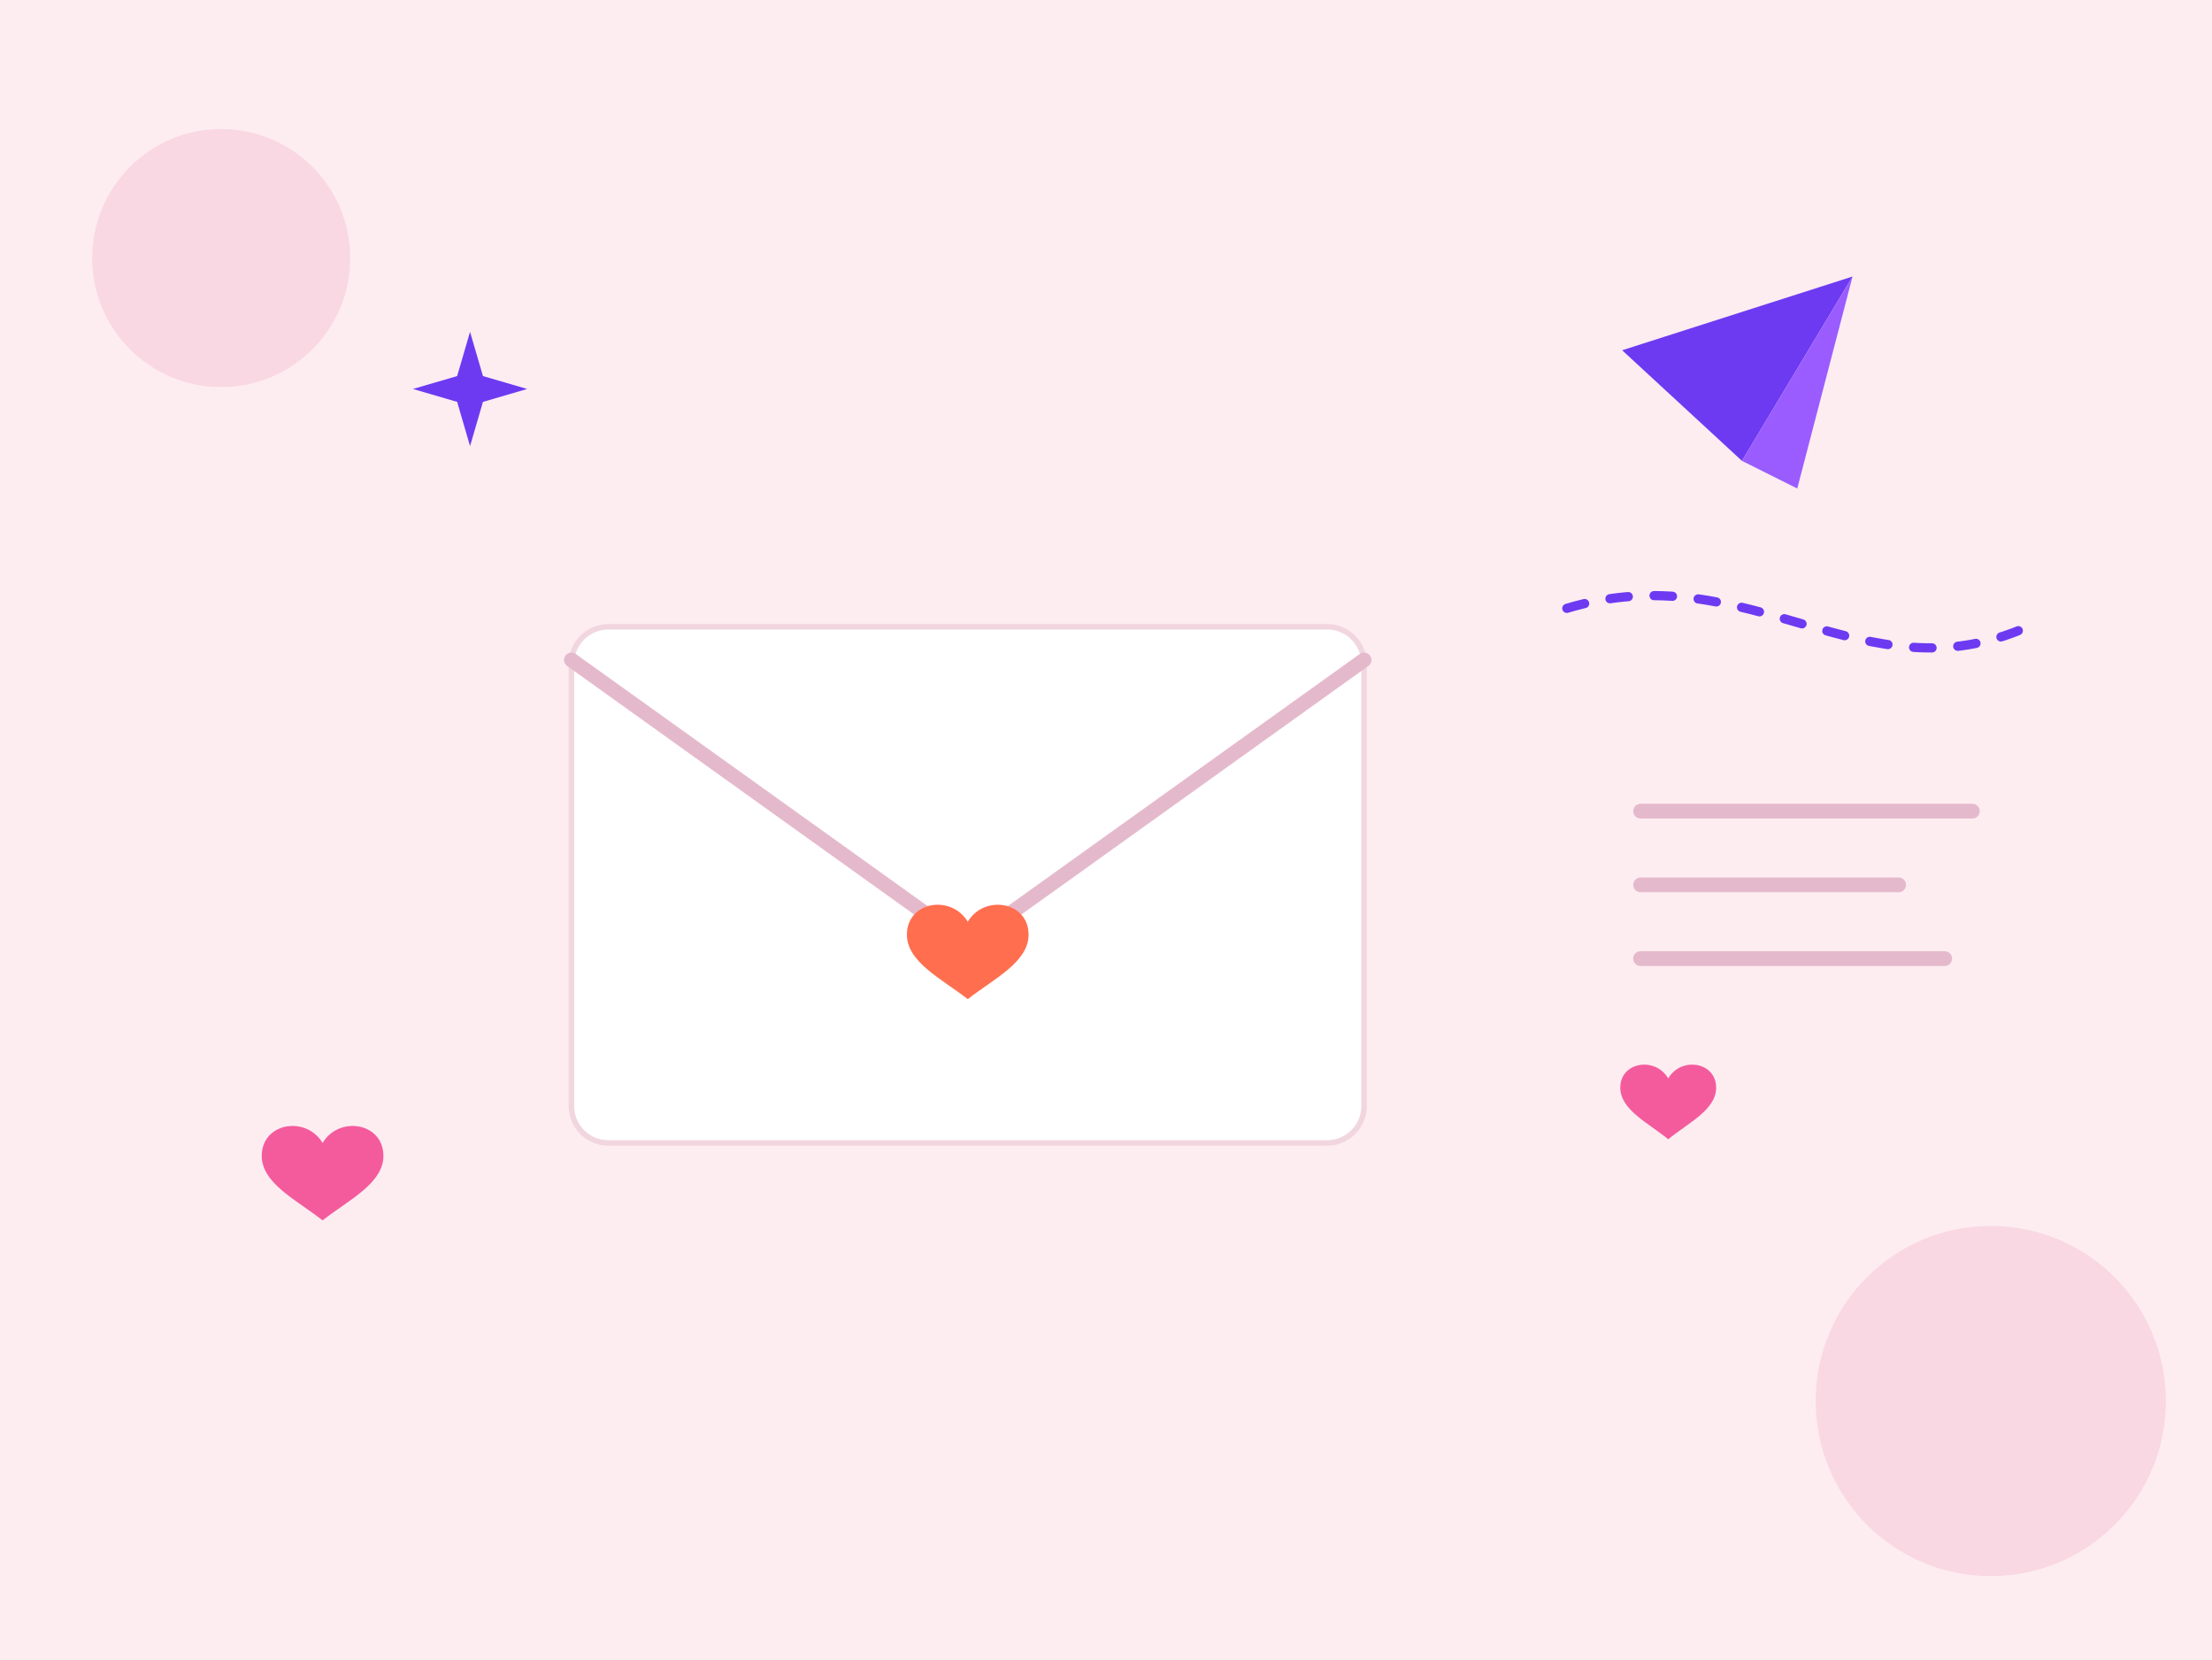
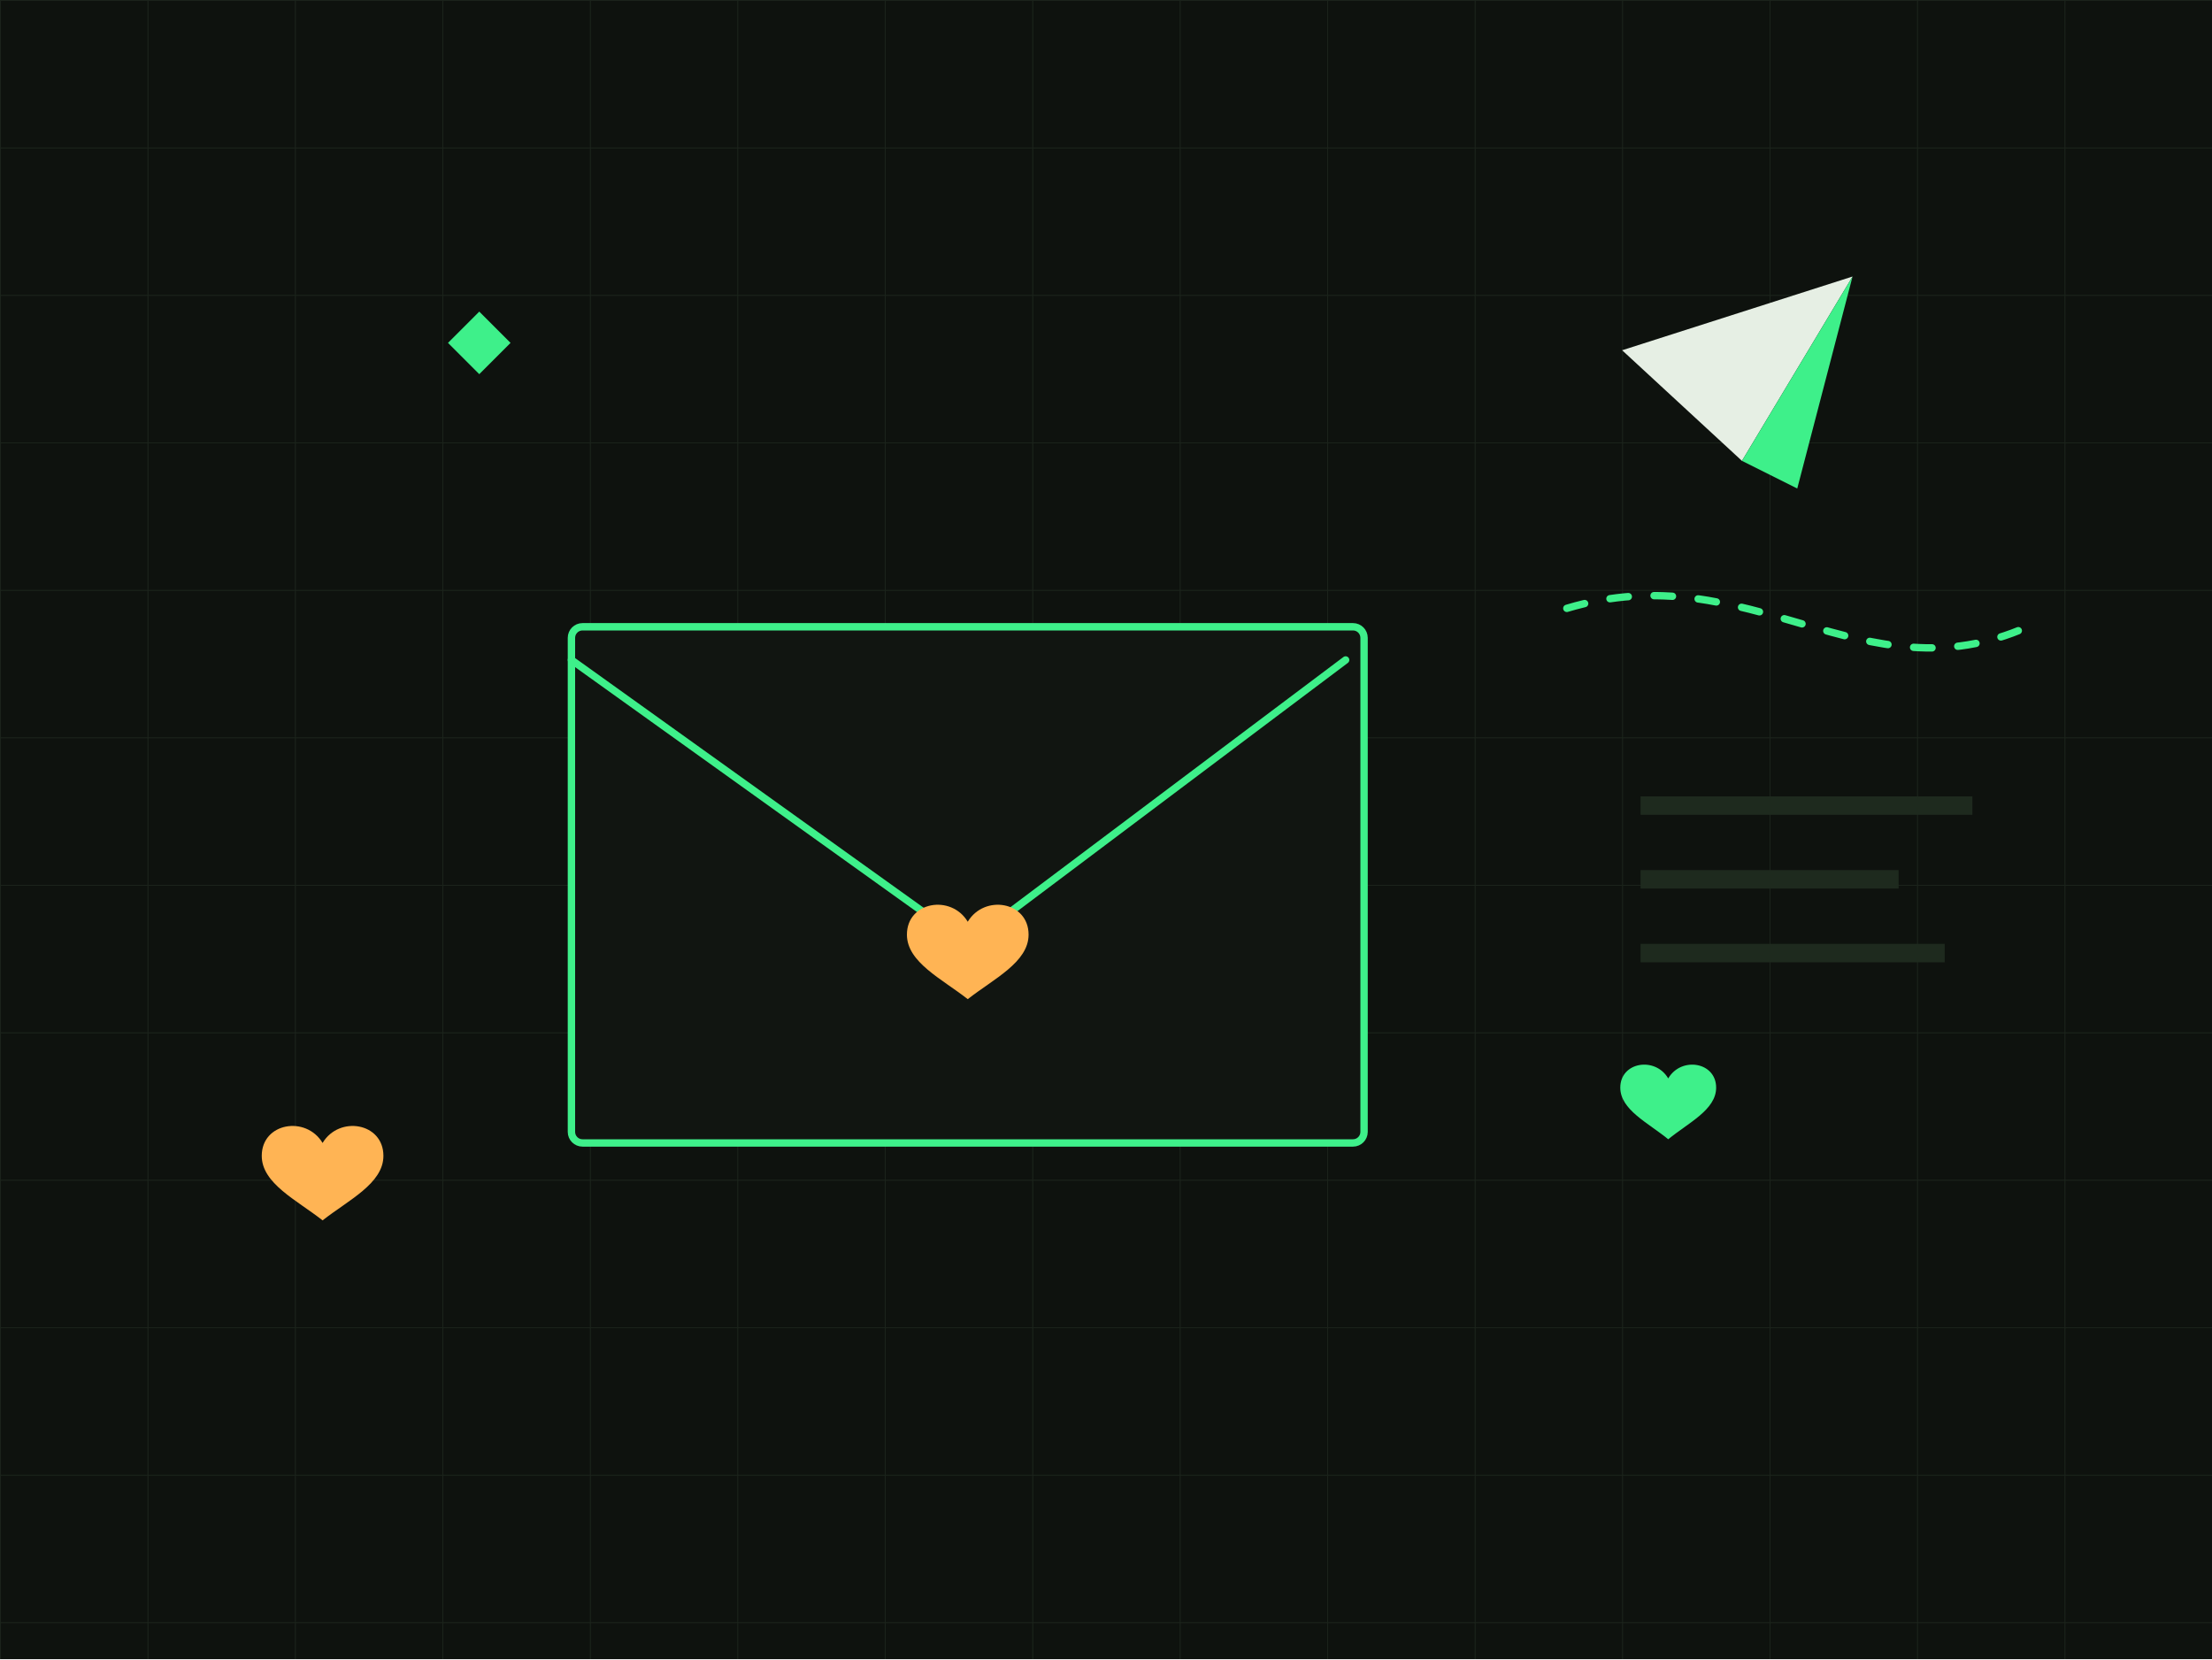
<svg xmlns="http://www.w3.org/2000/svg" viewBox="0 0 1200 900" role="img" aria-label="Letter Loop preview">
-   <rect width="1200" height="900" fill="#FDEDF1" />
-   <circle cx="1080" cy="760" r="95" fill="#F9D8E3" />
-   <circle cx="120" cy="140" r="70" fill="#F9D8E3" />
-   <path d="M850 330 C 950 300, 1010 380, 1100 340" fill="none" stroke="#6D3AF2" stroke-width="5" stroke-dasharray="10 14" stroke-linecap="round" />
-   <polygon points="880,190 1005,150 945,250" fill="#6D3AF2" />
-   <polygon points="945,250 1005,150 975,265" fill="#9A5CFF" />
-   <rect x="310" y="340" width="430" height="280" rx="20" fill="#FFFFFF" stroke="#F1D6E0" stroke-width="3" />
-   <path d="M310 358 L525 512 L740 358" fill="none" stroke="#E5B9CC" stroke-width="8" stroke-linecap="round" stroke-linejoin="round" />
-   <path d="M525 500 c -9 -15 -33 -11 -33 7 c 0 15 19 24 33 35 c 14 -11 33 -20 33 -35 c 0 -18 -24 -22 -33 -7 z" fill="#FF6E4E" />
-   <path d="M175 620 c -9 -15 -33 -11 -33 7 c 0 15 19 24 33 35 c 14 -11 33 -20 33 -35 c 0 -18 -24 -22 -33 -7 z" fill="#F45B9C" />
-   <path d="M905 585 c -7 -12 -26 -9 -26 5 c 0 12 15 19 26 28 c 11 -9 26 -16 26 -28 c 0 -14 -19 -17 -26 -5 z" fill="#F45B9C" />
-   <g stroke="#E5B9CC" stroke-width="8" stroke-linecap="round">
-     <path d="M890 440 h180" />
-     <path d="M890 480 h140" />
-     <path d="M890 520 h165" />
+   <defs>
+     <pattern id="g6" width="80" height="80" patternUnits="userSpaceOnUse">
+       <path d="M80 0H0V80" fill="none" stroke="#1B231B" stroke-width="1" />
+     </pattern>
+   </defs>
+   <rect width="1200" height="900" fill="#0E120E" />
+   <rect width="1200" height="900" fill="url(#g6)" />
+   <path d="M850 330 C 950 300, 1010 380, 1100 340" fill="none" stroke="#3EF08A" stroke-width="4" stroke-dasharray="10 14" stroke-linecap="round" />
+   <polygon points="880,190 1005,150 945,250" fill="#E6EFE4" />
+   <polygon points="945,250 1005,150 975,265" fill="#3EF08A" />
+   <rect x="310" y="340" width="430" height="280" rx="6" fill="#111511" stroke="#3EF08A" stroke-width="4" />
+   <path d="M310 358 L525 512 L730 358" fill="none" stroke="#3EF08A" stroke-width="4" stroke-linecap="round" stroke-linejoin="round" />
+   <path d="M525 500 c -9 -15 -33 -11 -33 7 c 0 15 19 24 33 35 c 14 -11 33 -20 33 -35 c 0 -18 -24 -22 -33 -7 z" fill="#FFB454" />
+   <path d="M175 620 c -9 -15 -33 -11 -33 7 c 0 15 19 24 33 35 c 14 -11 33 -20 33 -35 c 0 -18 -24 -22 -33 -7 z" fill="#FFB454" />
+   <path d="M905 585 c -7 -12 -26 -9 -26 5 c 0 12 15 19 26 28 c 11 -9 26 -16 26 -28 c 0 -14 -19 -17 -26 -5 z" fill="#3EF08A" />
+   <g fill="#1E2A1E">
+     <rect x="890" y="432" width="180" height="10" />
+     <rect x="890" y="472" width="140" height="10" />
+     <rect x="890" y="512" width="165" height="10" />
  </g>
-   <polygon points="255,180 262,204 286,211 262,218 255,242 248,218 224,211 248,204" fill="#6D3AF2" />
+   <rect x="248" y="174" width="24" height="24" fill="#3EF08A" transform="rotate(45 260 186)" />
</svg>
